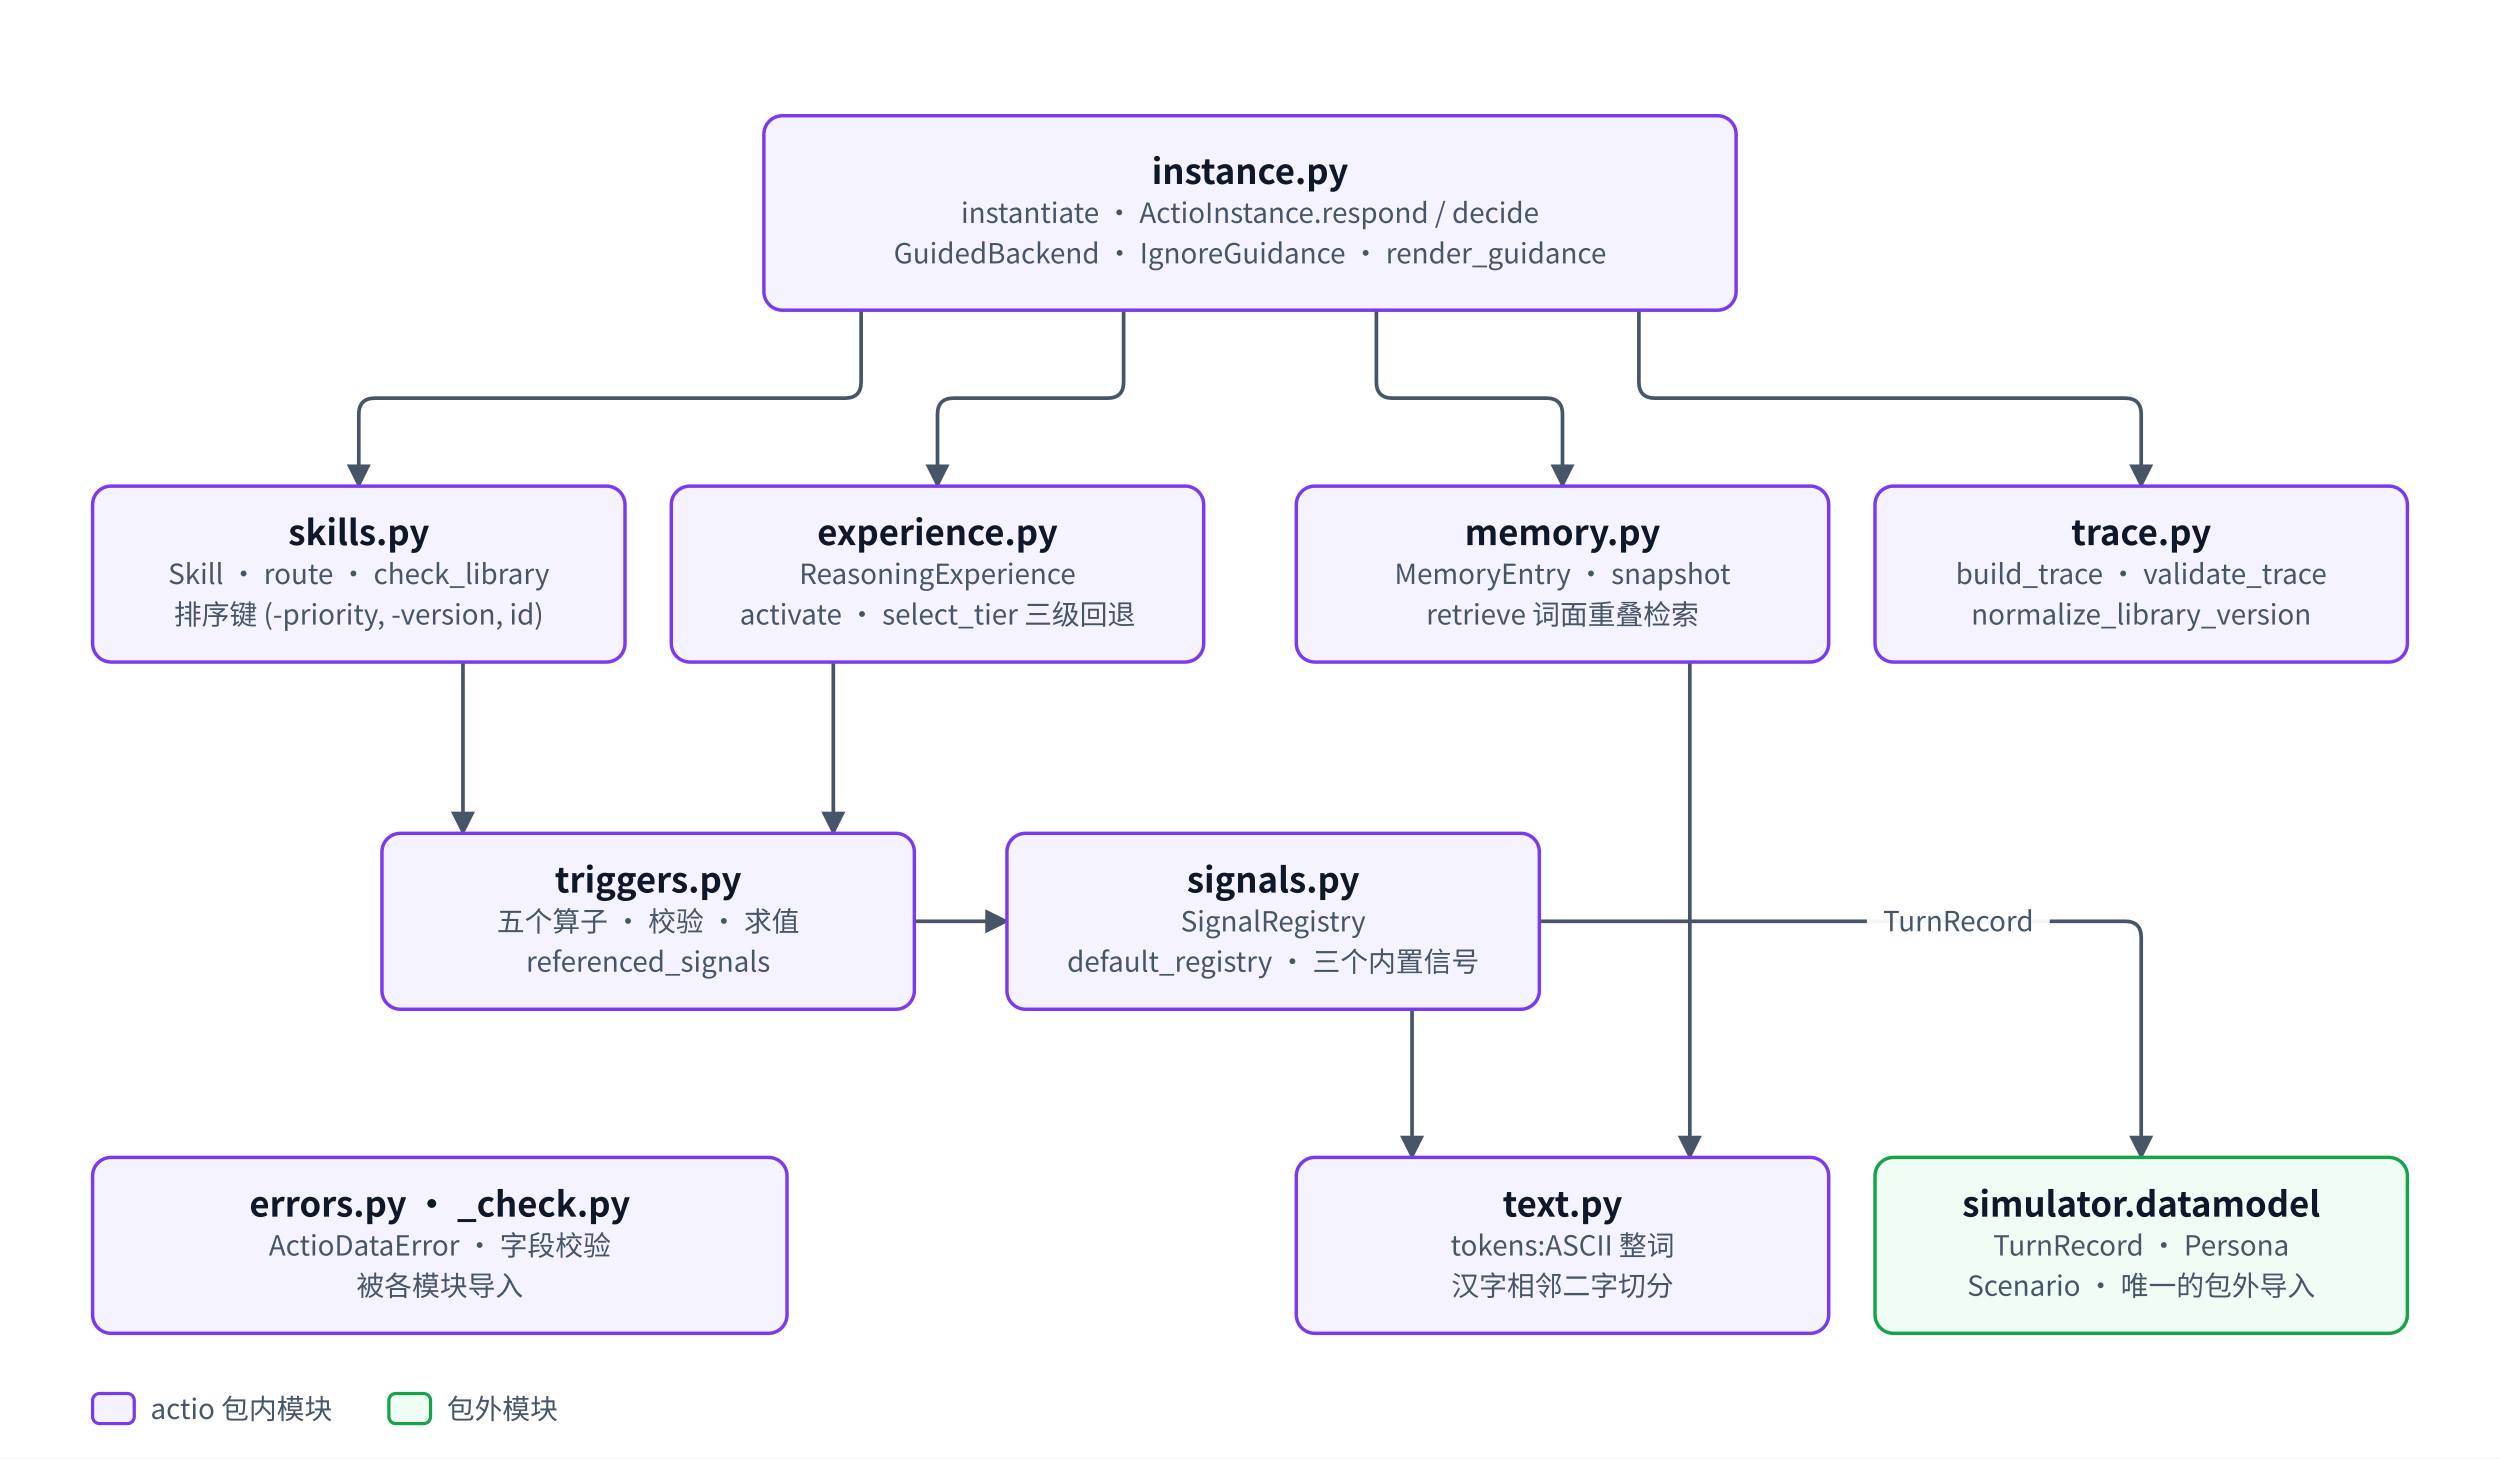
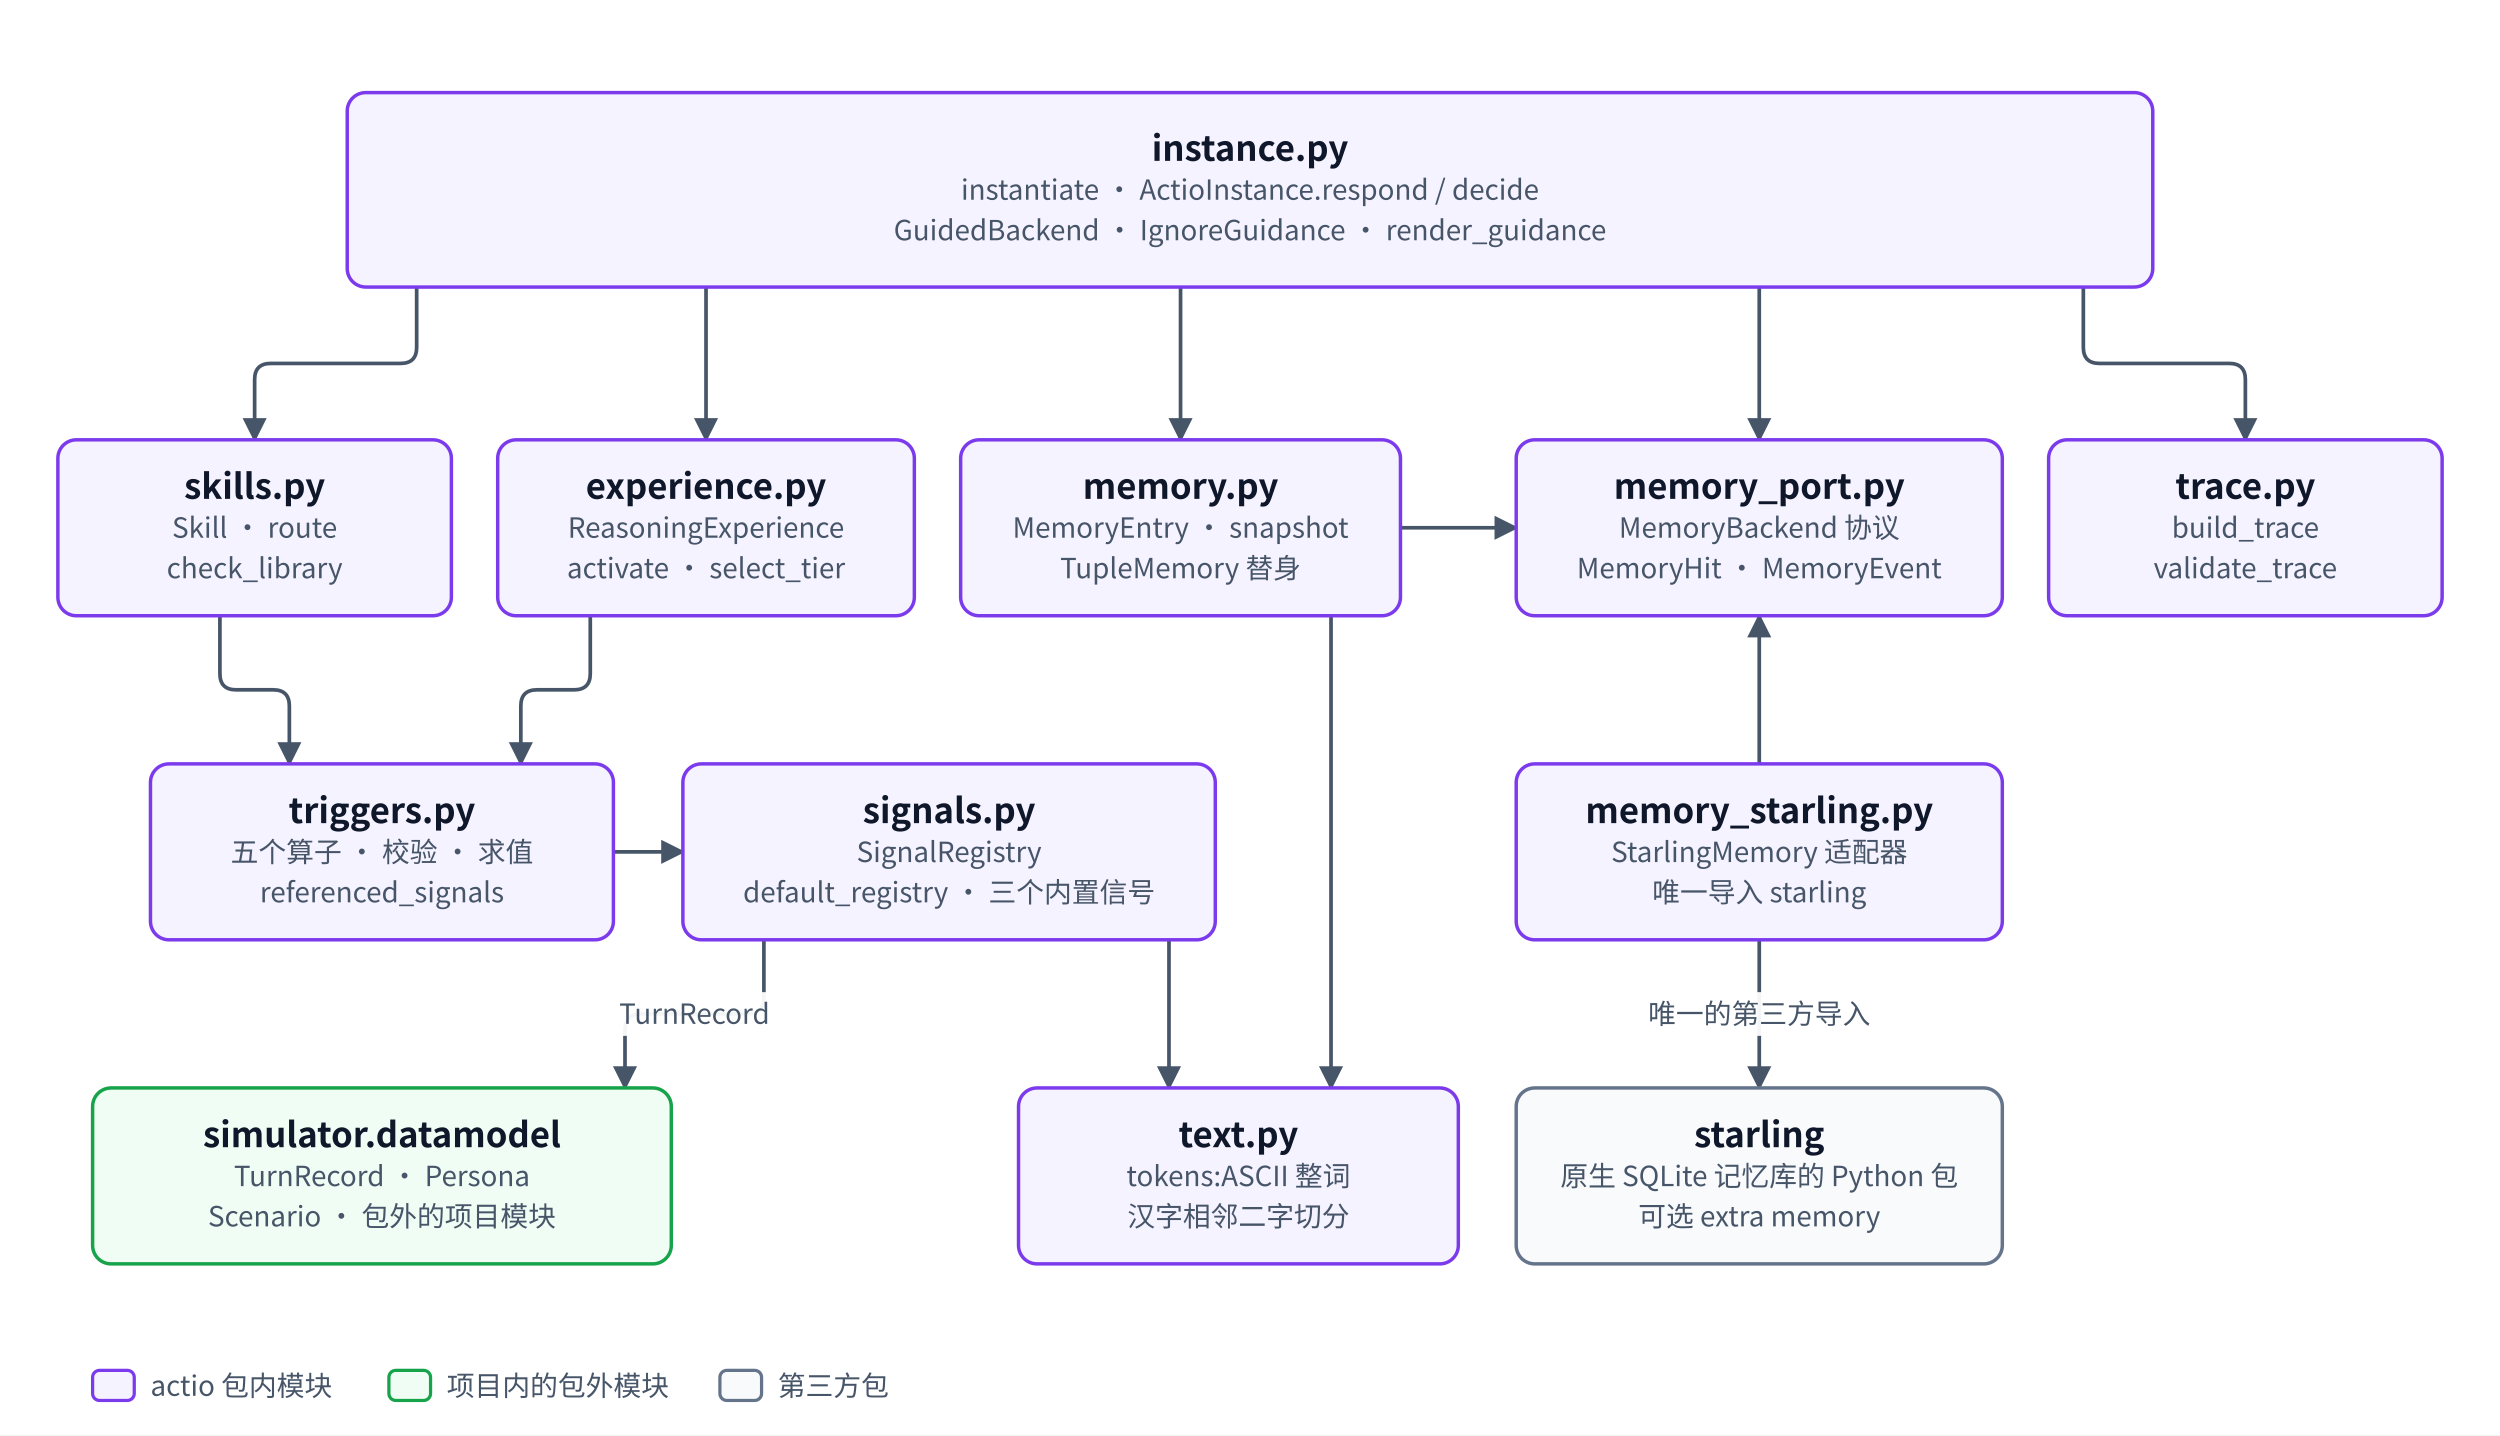
- <svg xmlns="http://www.w3.org/2000/svg" viewBox="0 0 1080 630" width="1080" height="630" role="img" aria-labelledby="t d" font-family="-apple-system,BlinkMacSystemFont,'PingFang SC','Hiragino Sans GB','Noto Sans CJK SC','Microsoft YaHei','Segoe UI',Helvetica,Arial,sans-serif">
+ <svg xmlns="http://www.w3.org/2000/svg" viewBox="0 0 1080 620" width="1080" height="620" role="img" aria-labelledby="t d" font-family="-apple-system,BlinkMacSystemFont,'PingFang SC','Hiragino Sans GB','Noto Sans CJK SC','Microsoft YaHei','Segoe UI',Helvetica,Arial,sans-serif">
  <defs>
    <marker id="ah0" viewBox="0 0 10 10" refX="9" refY="5" markerWidth="6.5" markerHeight="6.5" orient="auto-start-reverse">
      <path d="M0,0 L10,5 L0,10 z" fill="#475569" />
    </marker>
  </defs>
-   <rect width="1080" height="630" fill="#ffffff" />
-   <path d="M372.0,134.0 L372.0,165.0 Q372.0,172.0 365.0,172.0 L162.0,172.0 Q155.0,172.0 155.0,179.0 L155.0,210.0" fill="none" stroke="#475569" stroke-width="1.6" stroke-linejoin="round" stroke-linecap="round" marker-end="url(#ah0)" />
-   <path d="M485.4,134.0 L485.4,165.0 Q485.4,172.0 478.4,172.0 L412.0,172.0 Q405.0,172.0 405.0,179.0 L405.0,210.0" fill="none" stroke="#475569" stroke-width="1.6" stroke-linejoin="round" stroke-linecap="round" marker-end="url(#ah0)" />
-   <path d="M594.6,134.0 L594.6,165.0 Q594.6,172.0 601.6,172.0 L668.0,172.0 Q675.0,172.0 675.0,179.0 L675.0,210.0" fill="none" stroke="#475569" stroke-width="1.6" stroke-linejoin="round" stroke-linecap="round" marker-end="url(#ah0)" />
-   <path d="M708.0,134.0 L708.0,165.0 Q708.0,172.0 715.0,172.0 L918.0,172.0 Q925.0,172.0 925.0,179.0 L925.0,210.0" fill="none" stroke="#475569" stroke-width="1.6" stroke-linejoin="round" stroke-linecap="round" marker-end="url(#ah0)" />
-   <path d="M200.0,286.0 L200.0,360.0" fill="none" stroke="#475569" stroke-width="1.6" stroke-linejoin="round" stroke-linecap="round" marker-end="url(#ah0)" />
-   <path d="M360.0,286.0 L360.0,360.0" fill="none" stroke="#475569" stroke-width="1.6" stroke-linejoin="round" stroke-linecap="round" marker-end="url(#ah0)" />
-   <path d="M395.0,398.0 L435.0,398.0" fill="none" stroke="#475569" stroke-width="1.6" stroke-linejoin="round" stroke-linecap="round" marker-end="url(#ah0)" />
-   <path d="M610.0,436.0 L610.0,500.0" fill="none" stroke="#475569" stroke-width="1.6" stroke-linejoin="round" stroke-linecap="round" marker-end="url(#ah0)" />
-   <path d="M730.0,286.0 L730.0,500.0" fill="none" stroke="#475569" stroke-width="1.6" stroke-linejoin="round" stroke-linecap="round" marker-end="url(#ah0)" />
-   <path d="M665.0,398.0 L918.0,398.0 Q925.0,398.0 925.0,405.0 L925.0,500.0" fill="none" stroke="#475569" stroke-width="1.6" stroke-linejoin="round" stroke-linecap="round" marker-end="url(#ah0)" />
-   <rect x="330" y="50" width="420" height="84" rx="8" fill="#f5f3ff" stroke="#7c3aed" stroke-width="1.5" />
-   <text x="540.0" y="79.5" text-anchor="middle" font-size="15" font-weight="700" fill="#0f172a">instance.py</text>
-   <text x="540.0" y="96.3" text-anchor="middle" font-size="12" fill="#475569">instantiate · ActioInstance.respond / decide</text>
-   <text x="540.0" y="113.8" text-anchor="middle" font-size="12" fill="#475569">GuidedBackend · IgnoreGuidance · render_guidance</text>
-   <rect x="40" y="210" width="230" height="76" rx="8" fill="#f5f3ff" stroke="#7c3aed" stroke-width="1.5" />
-   <text x="155.0" y="235.5" text-anchor="middle" font-size="15" font-weight="700" fill="#0f172a">skills.py</text>
-   <text x="155.0" y="252.3" text-anchor="middle" font-size="12" fill="#475569">Skill · route · check_library</text>
-   <text x="155.0" y="269.8" text-anchor="middle" font-size="12" fill="#475569">排序键 (-priority, -version, id)</text>
-   <rect x="290" y="210" width="230" height="76" rx="8" fill="#f5f3ff" stroke="#7c3aed" stroke-width="1.5" />
-   <text x="405.0" y="235.5" text-anchor="middle" font-size="15" font-weight="700" fill="#0f172a">experience.py</text>
-   <text x="405.0" y="252.3" text-anchor="middle" font-size="12" fill="#475569">ReasoningExperience</text>
-   <text x="405.0" y="269.8" text-anchor="middle" font-size="12" fill="#475569">activate · select_tier 三级回退</text>
-   <rect x="560" y="210" width="230" height="76" rx="8" fill="#f5f3ff" stroke="#7c3aed" stroke-width="1.5" />
-   <text x="675.0" y="235.5" text-anchor="middle" font-size="15" font-weight="700" fill="#0f172a">memory.py</text>
-   <text x="675.0" y="252.3" text-anchor="middle" font-size="12" fill="#475569">MemoryEntry · snapshot</text>
-   <text x="675.0" y="269.8" text-anchor="middle" font-size="12" fill="#475569">retrieve 词面重叠检索</text>
-   <rect x="810" y="210" width="230" height="76" rx="8" fill="#f5f3ff" stroke="#7c3aed" stroke-width="1.5" />
-   <text x="925.0" y="235.5" text-anchor="middle" font-size="15" font-weight="700" fill="#0f172a">trace.py</text>
-   <text x="925.0" y="252.3" text-anchor="middle" font-size="12" fill="#475569">build_trace · validate_trace</text>
-   <text x="925.0" y="269.8" text-anchor="middle" font-size="12" fill="#475569">normalize_library_version</text>
-   <rect x="165" y="360" width="230" height="76" rx="8" fill="#f5f3ff" stroke="#7c3aed" stroke-width="1.5" />
-   <text x="280.0" y="385.6" text-anchor="middle" font-size="15" font-weight="700" fill="#0f172a">triggers.py</text>
-   <text x="280.0" y="402.4" text-anchor="middle" font-size="12" fill="#475569">五个算子 · 校验 · 求值</text>
-   <text x="280.0" y="419.8" text-anchor="middle" font-size="12" fill="#475569">referenced_signals</text>
-   <rect x="435" y="360" width="230" height="76" rx="8" fill="#f5f3ff" stroke="#7c3aed" stroke-width="1.5" />
-   <text x="550.0" y="385.6" text-anchor="middle" font-size="15" font-weight="700" fill="#0f172a">signals.py</text>
-   <text x="550.0" y="402.4" text-anchor="middle" font-size="12" fill="#475569">SignalRegistry</text>
-   <text x="550.0" y="419.8" text-anchor="middle" font-size="12" fill="#475569">default_registry · 三个内置信号</text>
-   <rect x="40" y="500" width="300" height="76" rx="8" fill="#f5f3ff" stroke="#7c3aed" stroke-width="1.5" />
-   <text x="190.0" y="525.6" text-anchor="middle" font-size="15" font-weight="700" fill="#0f172a">errors.py · _check.py</text>
-   <text x="190.0" y="542.4" text-anchor="middle" font-size="12" fill="#475569">ActioDataError · 字段校验</text>
-   <text x="190.0" y="559.8" text-anchor="middle" font-size="12" fill="#475569">被各模块导入</text>
-   <rect x="560" y="500" width="230" height="76" rx="8" fill="#f5f3ff" stroke="#7c3aed" stroke-width="1.5" />
-   <text x="675.0" y="525.6" text-anchor="middle" font-size="15" font-weight="700" fill="#0f172a">text.py</text>
-   <text x="675.0" y="542.4" text-anchor="middle" font-size="12" fill="#475569">tokens:ASCII 整词</text>
-   <text x="675.0" y="559.8" text-anchor="middle" font-size="12" fill="#475569">汉字相邻二字切分</text>
-   <rect x="810" y="500" width="230" height="76" rx="8" fill="#f0fdf4" stroke="#16a34a" stroke-width="1.5" />
-   <text x="925.0" y="525.6" text-anchor="middle" font-size="15" font-weight="700" fill="#0f172a">simulator.datamodel</text>
-   <text x="925.0" y="542.4" text-anchor="middle" font-size="12" fill="#475569">TurnRecord · Persona</text>
-   <text x="925.0" y="559.8" text-anchor="middle" font-size="12" fill="#475569">Scenario · 唯一的包外导入</text>
-   <rect x="806.5" y="388.6" width="79.0" height="18.9" rx="4" fill="#ffffff" fill-opacity="0.94" />
-   <text x="846.0" y="402.3" text-anchor="middle" font-size="12" fill="#475569">TurnRecord</text>
-   <rect x="40" y="602" width="18" height="13" rx="3" fill="#f5f3ff" stroke="#7c3aed" stroke-width="1.4" />
-   <text x="65" y="613" font-size="12" fill="#475569">actio 包内模块</text>
-   <rect x="168.0" y="602" width="18" height="13" rx="3" fill="#f0fdf4" stroke="#16a34a" stroke-width="1.4" />
-   <text x="193.0" y="613" font-size="12" fill="#475569">包外模块</text>
+   <rect width="1080" height="620" fill="#ffffff" />
+   <path d="M180.0,124.0 L180.0,150.0 Q180.0,157.0 173.0,157.0 L117.0,157.0 Q110.0,157.0 110.0,164.0 L110.0,190.0" fill="none" stroke="#475569" stroke-width="1.6" stroke-linejoin="round" stroke-linecap="round" marker-end="url(#ah0)" />
+   <path d="M305.0,124.0 L305.0,190.0" fill="none" stroke="#475569" stroke-width="1.6" stroke-linejoin="round" stroke-linecap="round" marker-end="url(#ah0)" />
+   <path d="M510.0,124.0 L510.0,190.0" fill="none" stroke="#475569" stroke-width="1.6" stroke-linejoin="round" stroke-linecap="round" marker-end="url(#ah0)" />
+   <path d="M760.0,124.0 L760.0,190.0" fill="none" stroke="#475569" stroke-width="1.6" stroke-linejoin="round" stroke-linecap="round" marker-end="url(#ah0)" />
+   <path d="M900.0,124.0 L900.0,150.0 Q900.0,157.0 907.0,157.0 L963.0,157.0 Q970.0,157.0 970.0,164.0 L970.0,190.0" fill="none" stroke="#475569" stroke-width="1.6" stroke-linejoin="round" stroke-linecap="round" marker-end="url(#ah0)" />
+   <path d="M95.0,266.0 L95.0,291.0 Q95.0,298.0 102.0,298.0 L118.0,298.0 Q125.0,298.0 125.0,305.0 L125.0,330.0" fill="none" stroke="#475569" stroke-width="1.6" stroke-linejoin="round" stroke-linecap="round" marker-end="url(#ah0)" />
+   <path d="M255.0,266.0 L255.0,291.0 Q255.0,298.0 248.0,298.0 L232.0,298.0 Q225.0,298.0 225.0,305.0 L225.0,330.0" fill="none" stroke="#475569" stroke-width="1.6" stroke-linejoin="round" stroke-linecap="round" marker-end="url(#ah0)" />
+   <path d="M265.0,368.0 L295.0,368.0" fill="none" stroke="#475569" stroke-width="1.6" stroke-linejoin="round" stroke-linecap="round" marker-end="url(#ah0)" />
+   <path d="M330.0,406.0 L330.0,431.0 Q330.0,438.0 323.0,438.0 L277.0,438.0 Q270.0,438.0 270.0,445.0 L270.0,470.0" fill="none" stroke="#475569" stroke-width="1.6" stroke-linejoin="round" stroke-linecap="round" marker-end="url(#ah0)" />
+   <path d="M505.0,406.0 L505.0,470.0" fill="none" stroke="#475569" stroke-width="1.6" stroke-linejoin="round" stroke-linecap="round" marker-end="url(#ah0)" />
+   <path d="M575.0,266.0 L575.0,470.0" fill="none" stroke="#475569" stroke-width="1.6" stroke-linejoin="round" stroke-linecap="round" marker-end="url(#ah0)" />
+   <path d="M605.0,228.0 L655.0,228.0" fill="none" stroke="#475569" stroke-width="1.6" stroke-linejoin="round" stroke-linecap="round" marker-end="url(#ah0)" />
+   <path d="M760.0,330.0 L760.0,266.0" fill="none" stroke="#475569" stroke-width="1.6" stroke-linejoin="round" stroke-linecap="round" marker-end="url(#ah0)" />
+   <path d="M760.0,406.0 L760.0,470.0" fill="none" stroke="#475569" stroke-width="1.6" stroke-linejoin="round" stroke-linecap="round" marker-end="url(#ah0)" />
+   <rect x="150" y="40" width="780" height="84" rx="8" fill="#f5f3ff" stroke="#7c3aed" stroke-width="1.5" />
+   <text x="540.0" y="69.5" text-anchor="middle" font-size="15" font-weight="700" fill="#0f172a">instance.py</text>
+   <text x="540.0" y="86.3" text-anchor="middle" font-size="12" fill="#475569">instantiate · ActioInstance.respond / decide</text>
+   <text x="540.0" y="103.8" text-anchor="middle" font-size="12" fill="#475569">GuidedBackend · IgnoreGuidance · render_guidance</text>
+   <rect x="25" y="190" width="170" height="76" rx="8" fill="#f5f3ff" stroke="#7c3aed" stroke-width="1.5" />
+   <text x="110.0" y="215.5" text-anchor="middle" font-size="15" font-weight="700" fill="#0f172a">skills.py</text>
+   <text x="110.0" y="232.3" text-anchor="middle" font-size="12" fill="#475569">Skill · route</text>
+   <text x="110.0" y="249.8" text-anchor="middle" font-size="12" fill="#475569">check_library</text>
+   <rect x="215" y="190" width="180" height="76" rx="8" fill="#f5f3ff" stroke="#7c3aed" stroke-width="1.5" />
+   <text x="305.0" y="215.5" text-anchor="middle" font-size="15" font-weight="700" fill="#0f172a">experience.py</text>
+   <text x="305.0" y="232.3" text-anchor="middle" font-size="12" fill="#475569">ReasoningExperience</text>
+   <text x="305.0" y="249.8" text-anchor="middle" font-size="12" fill="#475569">activate · select_tier</text>
+   <rect x="415" y="190" width="190" height="76" rx="8" fill="#f5f3ff" stroke="#7c3aed" stroke-width="1.5" />
+   <text x="510.0" y="215.5" text-anchor="middle" font-size="15" font-weight="700" fill="#0f172a">memory.py</text>
+   <text x="510.0" y="232.3" text-anchor="middle" font-size="12" fill="#475569">MemoryEntry · snapshot</text>
+   <text x="510.0" y="249.8" text-anchor="middle" font-size="12" fill="#475569">TupleMemory 替身</text>
+   <rect x="655" y="190" width="210" height="76" rx="8" fill="#f5f3ff" stroke="#7c3aed" stroke-width="1.5" />
+   <text x="760.0" y="215.5" text-anchor="middle" font-size="15" font-weight="700" fill="#0f172a">memory_port.py</text>
+   <text x="760.0" y="232.3" text-anchor="middle" font-size="12" fill="#475569">MemoryBackend 协议</text>
+   <text x="760.0" y="249.8" text-anchor="middle" font-size="12" fill="#475569">MemoryHit · MemoryEvent</text>
+   <rect x="885" y="190" width="170" height="76" rx="8" fill="#f5f3ff" stroke="#7c3aed" stroke-width="1.5" />
+   <text x="970.0" y="215.5" text-anchor="middle" font-size="15" font-weight="700" fill="#0f172a">trace.py</text>
+   <text x="970.0" y="232.3" text-anchor="middle" font-size="12" fill="#475569">build_trace</text>
+   <text x="970.0" y="249.8" text-anchor="middle" font-size="12" fill="#475569">validate_trace</text>
+   <rect x="65" y="330" width="200" height="76" rx="8" fill="#f5f3ff" stroke="#7c3aed" stroke-width="1.5" />
+   <text x="165.0" y="355.6" text-anchor="middle" font-size="15" font-weight="700" fill="#0f172a">triggers.py</text>
+   <text x="165.0" y="372.4" text-anchor="middle" font-size="12" fill="#475569">五个算子 · 校验 · 求值</text>
+   <text x="165.0" y="389.8" text-anchor="middle" font-size="12" fill="#475569">referenced_signals</text>
+   <rect x="295" y="330" width="230" height="76" rx="8" fill="#f5f3ff" stroke="#7c3aed" stroke-width="1.5" />
+   <text x="410.0" y="355.6" text-anchor="middle" font-size="15" font-weight="700" fill="#0f172a">signals.py</text>
+   <text x="410.0" y="372.4" text-anchor="middle" font-size="12" fill="#475569">SignalRegistry</text>
+   <text x="410.0" y="389.8" text-anchor="middle" font-size="12" fill="#475569">default_registry · 三个内置信号</text>
+   <rect x="655" y="330" width="210" height="76" rx="8" fill="#f5f3ff" stroke="#7c3aed" stroke-width="1.5" />
+   <text x="760.0" y="355.6" text-anchor="middle" font-size="15" font-weight="700" fill="#0f172a">memory_starling.py</text>
+   <text x="760.0" y="372.4" text-anchor="middle" font-size="12" fill="#475569">StarlingMemory 适配器</text>
+   <text x="760.0" y="389.8" text-anchor="middle" font-size="12" fill="#475569">唯一导入 starling</text>
+   <rect x="40" y="470" width="250" height="76" rx="8" fill="#f0fdf4" stroke="#16a34a" stroke-width="1.5" />
+   <text x="165.0" y="495.6" text-anchor="middle" font-size="15" font-weight="700" fill="#0f172a">simulator.datamodel</text>
+   <text x="165.0" y="512.4" text-anchor="middle" font-size="12" fill="#475569">TurnRecord · Persona</text>
+   <text x="165.0" y="529.8" text-anchor="middle" font-size="12" fill="#475569">Scenario · 包外的项目模块</text>
+   <rect x="440" y="470" width="190" height="76" rx="8" fill="#f5f3ff" stroke="#7c3aed" stroke-width="1.5" />
+   <text x="535.0" y="495.6" text-anchor="middle" font-size="15" font-weight="700" fill="#0f172a">text.py</text>
+   <text x="535.0" y="512.4" text-anchor="middle" font-size="12" fill="#475569">tokens:ASCII 整词</text>
+   <text x="535.0" y="529.8" text-anchor="middle" font-size="12" fill="#475569">汉字相邻二字切分</text>
+   <rect x="655" y="470" width="210" height="76" rx="8" fill="#f8fafc" stroke="#64748b" stroke-width="1.5" />
+   <text x="760.0" y="495.6" text-anchor="middle" font-size="15" font-weight="700" fill="#0f172a">starling</text>
+   <text x="760.0" y="512.4" text-anchor="middle" font-size="12" fill="#475569">原生 SQLite 记忆库的 Python 包</text>
+   <text x="760.0" y="529.8" text-anchor="middle" font-size="12" fill="#475569">可选 extra memory</text>
+   <rect x="260.5" y="428.6" width="79.0" height="18.9" rx="4" fill="#ffffff" fill-opacity="0.94" />
+   <text x="300.0" y="442.3" text-anchor="middle" font-size="12" fill="#475569">TurnRecord</text>
+   <rect x="708.0" y="428.6" width="104.0" height="18.9" rx="4" fill="#ffffff" fill-opacity="0.94" />
+   <text x="760.0" y="442.3" text-anchor="middle" font-size="12" fill="#475569">唯一的第三方导入</text>
+   <rect x="40" y="592" width="18" height="13" rx="3" fill="#f5f3ff" stroke="#7c3aed" stroke-width="1.4" />
+   <text x="65" y="603" font-size="12" fill="#475569">actio 包内模块</text>
+   <rect x="168.0" y="592" width="18" height="13" rx="3" fill="#f0fdf4" stroke="#16a34a" stroke-width="1.4" />
+   <text x="193.0" y="603" font-size="12" fill="#475569">项目内的包外模块</text>
+   <rect x="311.0" y="592" width="18" height="13" rx="3" fill="#f8fafc" stroke="#64748b" stroke-width="1.4" />
+   <text x="336.0" y="603" font-size="12" fill="#475569">第三方包</text>
</svg>
